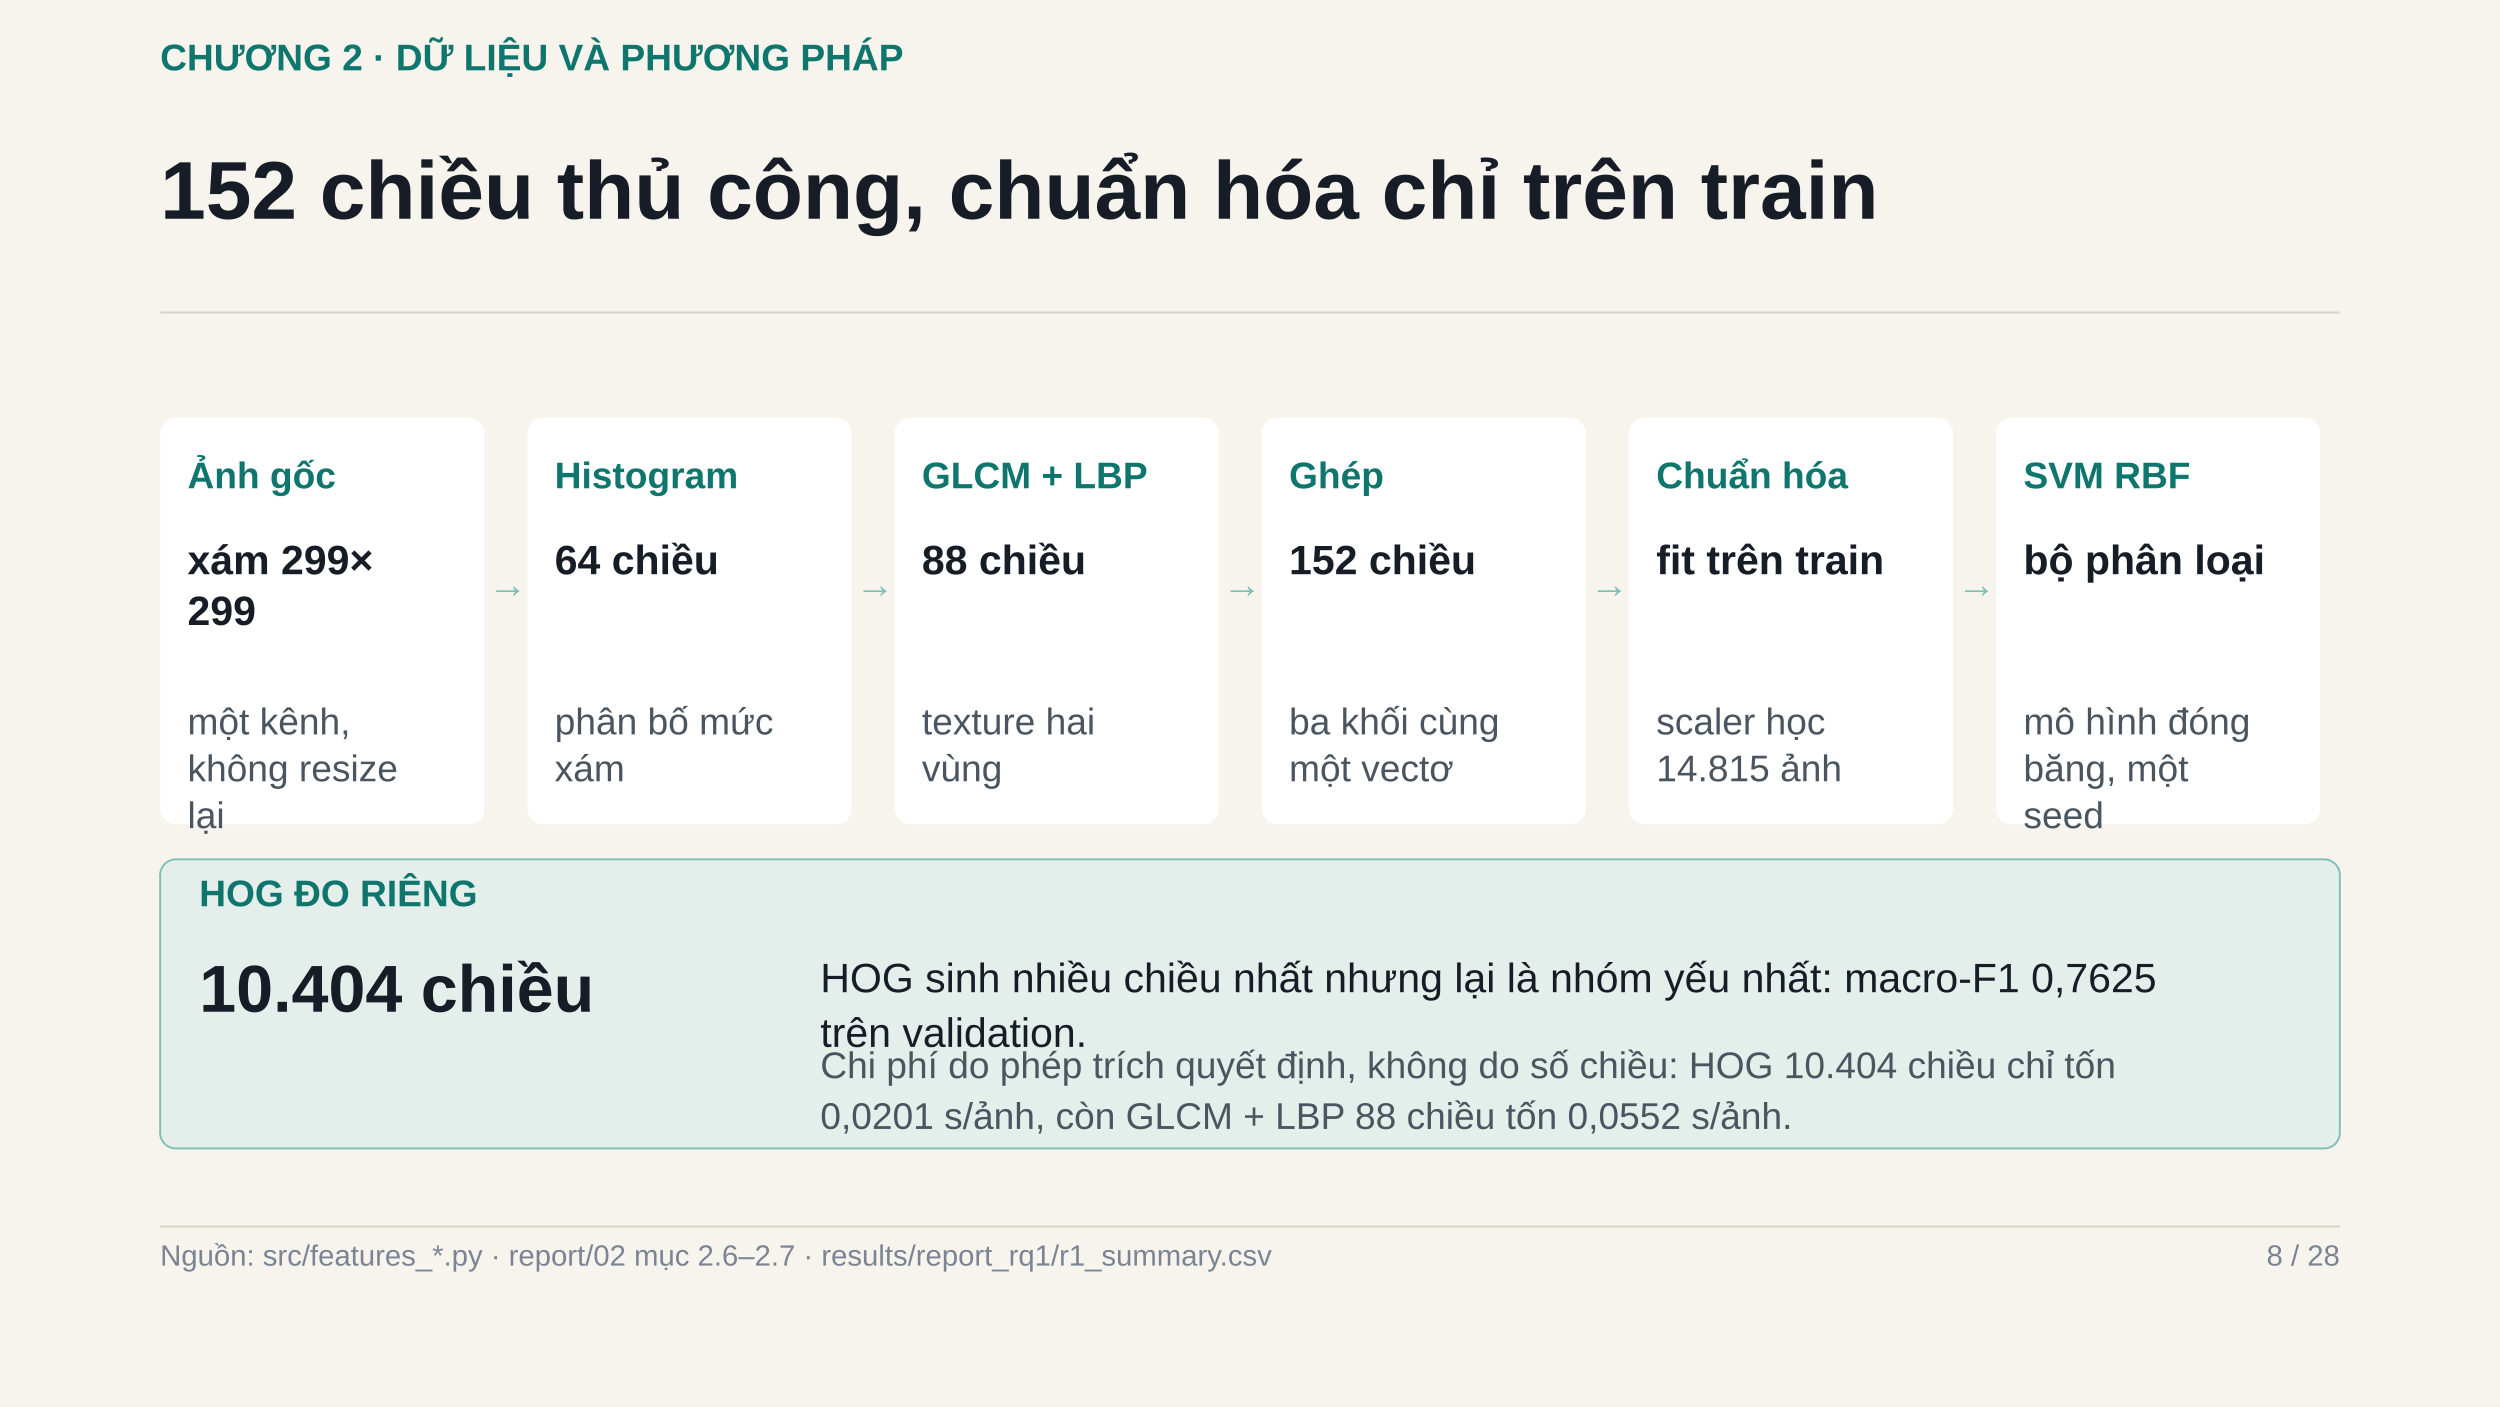
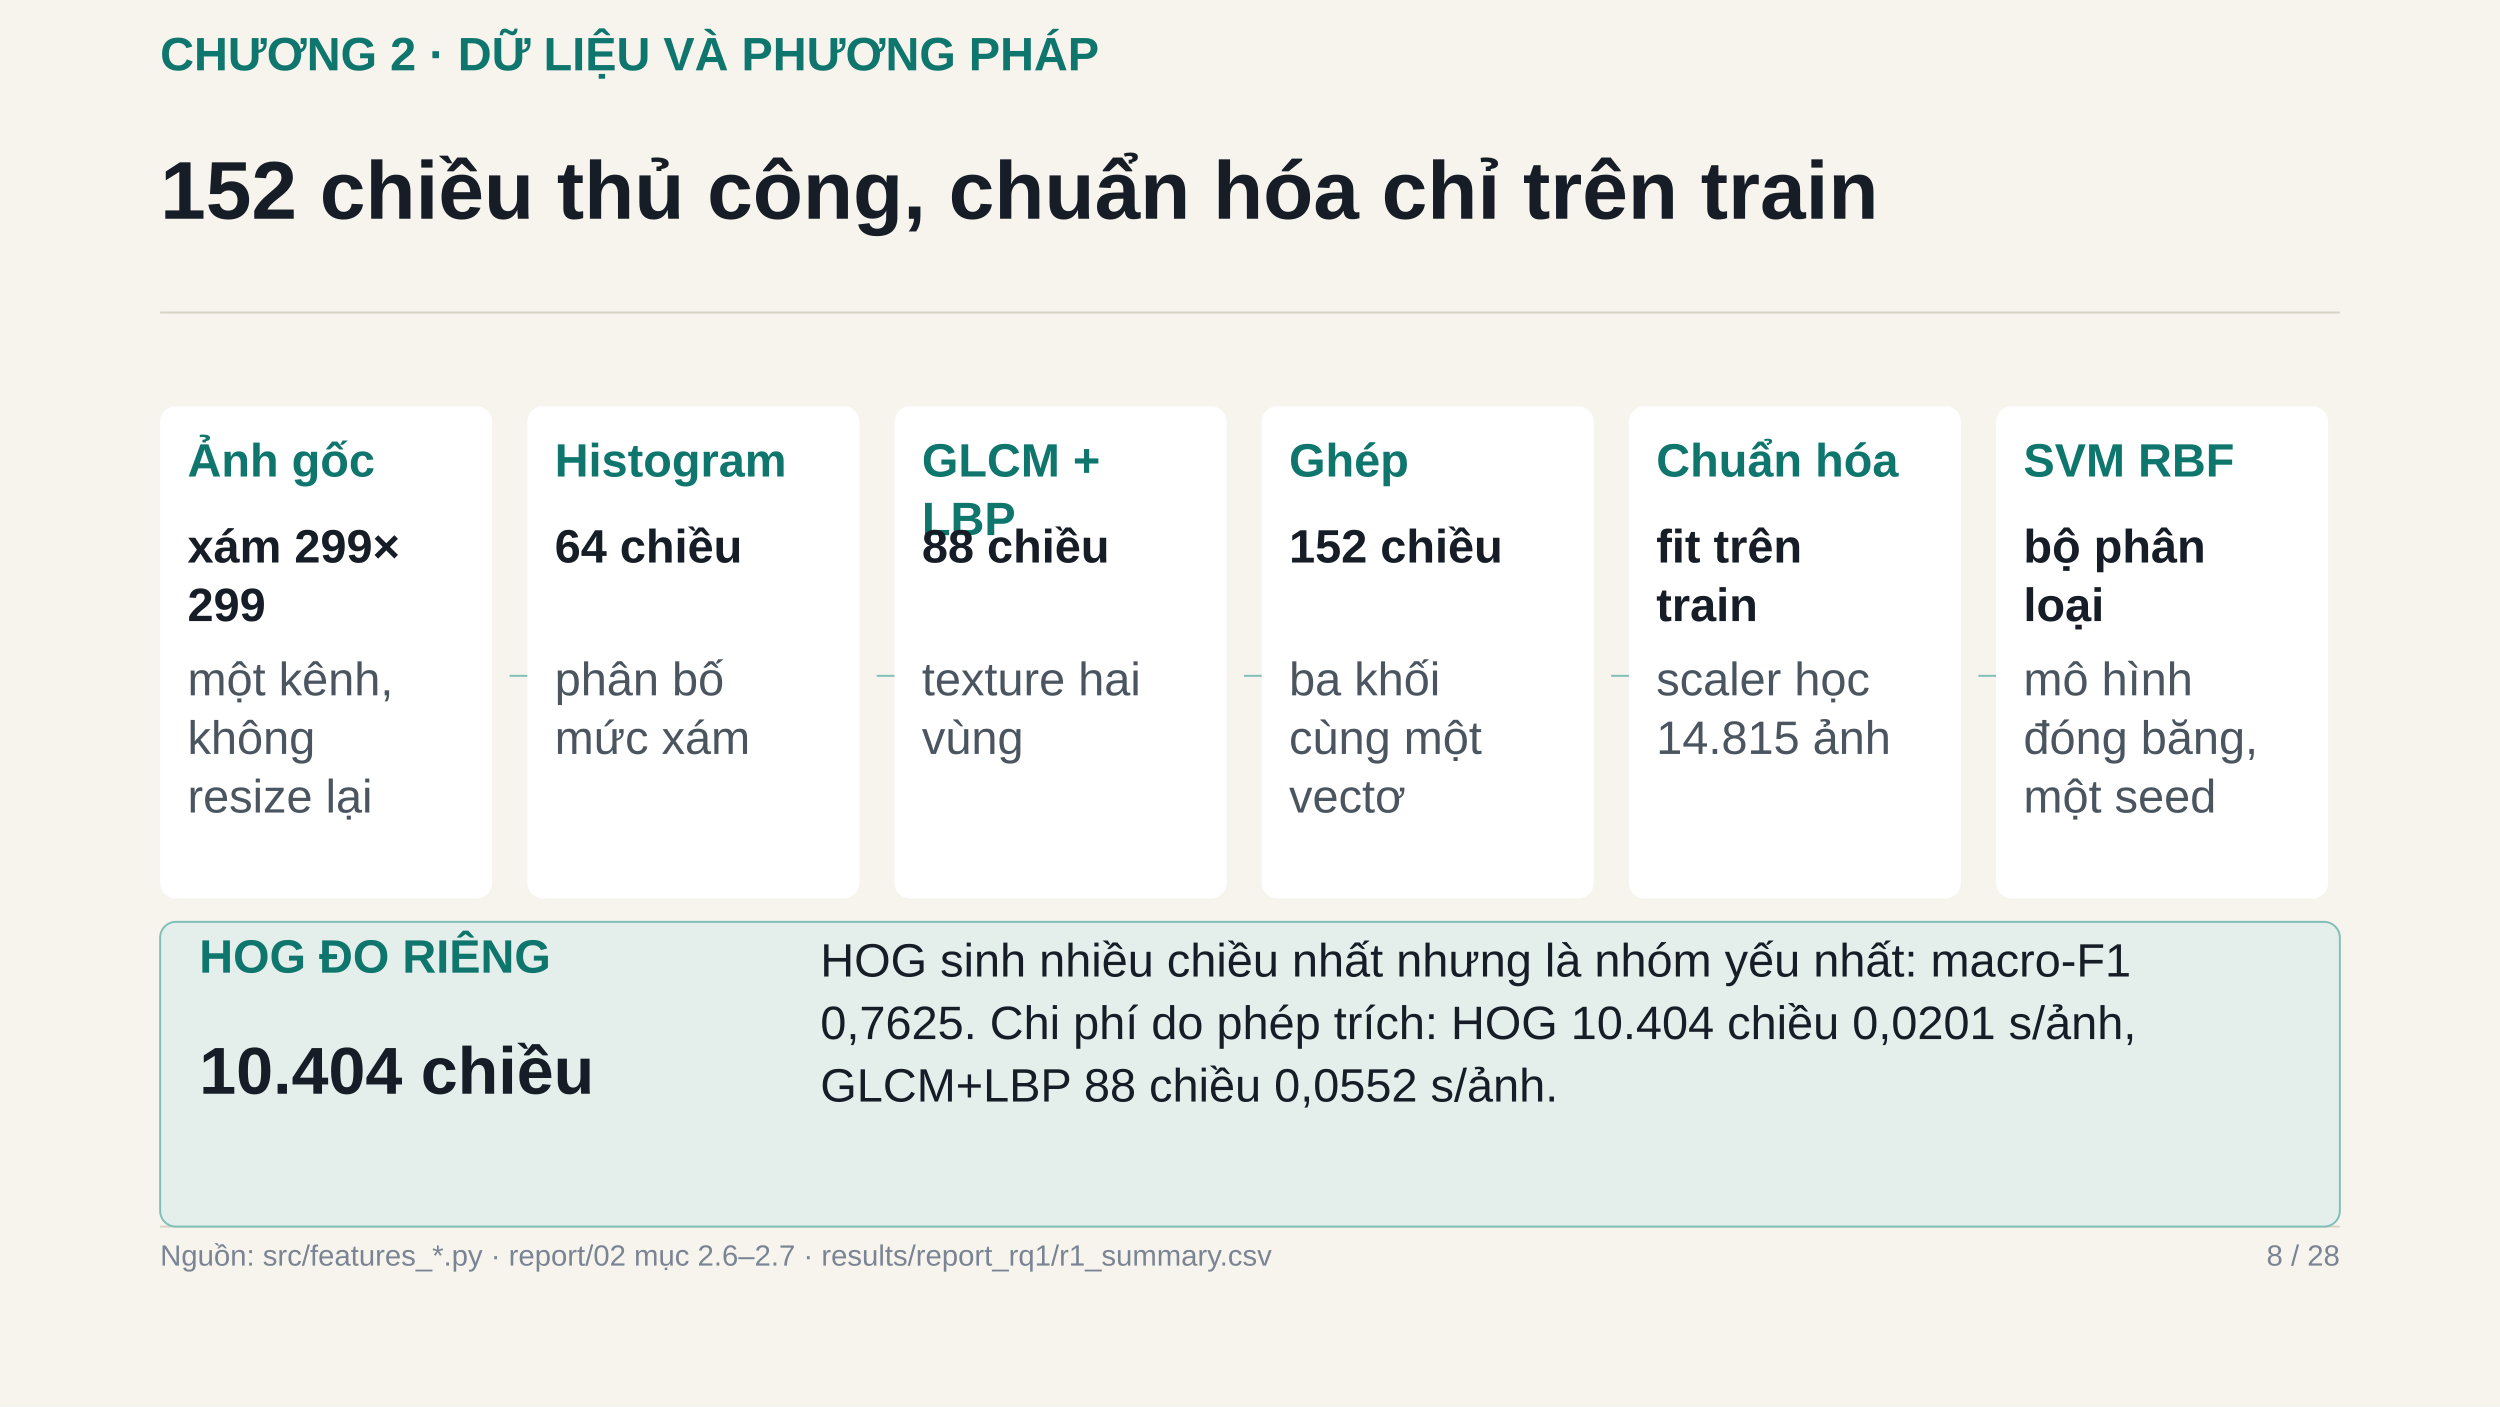
<svg xmlns="http://www.w3.org/2000/svg" width="1280" height="720" viewBox="0 0 1280 720" lang="vi-VN" font-family="Segoe UI, Arial, sans-serif" data-pptx-master="cxr_content_master" data-pptx-master-name="Nội dung CXR" data-pptx-layout="title_content" data-pptx-layout-name="Tiêu đề và nội dung">
  <rect id="master-background" x="0" y="0" width="1280" height="720" fill="#F7F4EE" data-pptx-layer="master" data-pptx-editable="false" />
  <line id="master-header-rule" x1="82" y1="160" x2="1198" y2="160" stroke="#D8D2C4" stroke-width="1" data-pptx-layer="master" data-pptx-editable="false" />
  <line id="master-footer-rule" x1="82" y1="628" x2="1198" y2="628" stroke="#D8D2C4" stroke-width="1" data-pptx-layer="master" data-pptx-editable="false" />
-   <g id="08-kicker" data-pptx-bounds="82 19 409 24">
-     <text id="08-kicker-text" x="82" y="36" font-size="19" fill="#0F766E" font-weight="700">
-       <tspan x="82" y="36" fill="#0F766E" font-size="19">CHƯƠNG 2 · DỮ LIỆU VÀ PHƯƠNG PHÁP</tspan>
+   <g id="08-kicker" data-pptx-bounds="82 14 516 31">
+     <text id="08-kicker-text" x="82" y="36" font-size="24" fill="#0F766E" font-weight="700">
+       <tspan x="82" y="36" fill="#0F766E" font-size="24">CHƯƠNG 2 · DỮ LIỆU VÀ PHƯƠNG PHÁP</tspan>
    </text>
  </g>
  <g id="title-slot" data-pptx-placeholder="title" data-pptx-idx="0" data-pptx-bounds="82 57 1116 97">
    <text id="08-title-slot-carrier" x="82" y="112" font-size="42" fill="#161D26" data-pptx-carrier="true" font-weight="700">
      <tspan x="82">152 chiều thủ công, chuẩn hóa chỉ trên train</tspan>
    </text>
  </g>
-   <g id="08-st0" data-pptx-bounds="82 214 166 208">
-     <rect id="08-st0-card" x="82" y="214" width="166" height="208" fill="#FFFFFF" rx="8" />
-     <g id="08-st0-name" data-pptx-bounds="96 233 81 24">
-       <text id="08-st0-name-text" x="96" y="250" font-size="19" fill="#0F766E" font-weight="700">
-         <tspan x="96" y="250" fill="#0F766E" font-size="19">Ảnh gốc</tspan>
+   <g id="08-st0" data-pptx-bounds="82 208 170 252">
+     <rect id="08-st0-card" x="82" y="208" width="170" height="252" fill="#FFFFFF" rx="8" />
+     <g id="08-st0-name" data-pptx-bounds="96 222 102 31">
+       <text id="08-st0-name-text" x="96" y="244" font-size="24" fill="#0F766E" font-weight="700">
+         <tspan x="96" y="244" fill="#0F766E" font-size="24">Ảnh gốc</tspan>
      </text>
    </g>
-     <g id="08-st0-val" data-pptx-bounds="96 275 140 53">
-       <text id="08-st0-val-text" x="96" y="294" font-size="21" fill="#161D26" font-weight="700">
-         <tspan x="96" y="294" fill="#161D26" font-size="21">xám 299×</tspan>
-         <tspan x="96" y="320" fill="#161D26" font-size="21">299</tspan>
+     <g id="08-st0-val" data-pptx-bounds="96 266 144 61">
+       <text id="08-st0-val-text" x="96" y="288" font-size="24" fill="#161D26" font-weight="700">
+         <tspan x="96" y="288" fill="#161D26" font-size="24">xám 299×</tspan>
+         <tspan x="96" y="318" fill="#161D26" font-size="24">299</tspan>
      </text>
    </g>
-     <g id="08-st0-note" data-pptx-bounds="96 359 140 72">
-       <text id="08-st0-note-text" x="96" y="376" font-size="19" fill="#4A5560">
-         <tspan x="96" y="376" fill="#4A5560" font-size="19">một kênh,</tspan>
-         <tspan x="96" y="400" fill="#4A5560" font-size="19">không resize</tspan>
-         <tspan x="96" y="424" fill="#4A5560" font-size="19">lại</tspan>
+     <g id="08-st0-note" data-pptx-bounds="96 334 144 91">
+       <text id="08-st0-note-text" x="96" y="356" font-size="24" fill="#4A5560">
+         <tspan x="96" y="356" fill="#4A5560" font-size="24">một kênh,</tspan>
+         <tspan x="96" y="386" fill="#4A5560" font-size="24">không</tspan>
+         <tspan x="96" y="416" fill="#4A5560" font-size="24">resize lại</tspan>
      </text>
    </g>
  </g>
-   <g id="08-st0-arrow" data-pptx-bounds="250 288 13 26">
-     <text id="08-st0-arrow-text" x="250" y="306" font-size="20" fill="#7FBFB6">
-       <tspan x="250" y="306" fill="#7FBFB6" font-size="20">→</tspan>
+   <g id="08-st0-arrow" data-pptx-bounds="256 328 15 31">
+     <text id="08-st0-arrow-text" x="256" y="350" font-size="24" fill="#7FBFB6">
+       <tspan x="256" y="350" fill="#7FBFB6" font-size="24">→</tspan>
    </text>
  </g>
-   <g id="08-st1" data-pptx-bounds="270 214 166 208">
-     <rect id="08-st1-card" x="270" y="214" width="166" height="208" fill="#FFFFFF" rx="8" />
-     <g id="08-st1-name" data-pptx-bounds="284 233 102 24">
-       <text id="08-st1-name-text" x="284" y="250" font-size="19" fill="#0F766E" font-weight="700">
-         <tspan x="284" y="250" fill="#0F766E" font-size="19">Histogram</tspan>
+   <g id="08-st1" data-pptx-bounds="270 208 170 252">
+     <rect id="08-st1-card" x="270" y="208" width="170" height="252" fill="#FFFFFF" rx="8" />
+     <g id="08-st1-name" data-pptx-bounds="284 222 129 31">
+       <text id="08-st1-name-text" x="284" y="244" font-size="24" fill="#0F766E" font-weight="700">
+         <tspan x="284" y="244" fill="#0F766E" font-size="24">Histogram</tspan>
      </text>
    </g>
-     <g id="08-st1-val" data-pptx-bounds="284 275 89 27">
-       <text id="08-st1-val-text" x="284" y="294" font-size="21" fill="#161D26" font-weight="700">
-         <tspan x="284" y="294" fill="#161D26" font-size="21">64 chiều</tspan>
+     <g id="08-st1-val" data-pptx-bounds="284 266 102 31">
+       <text id="08-st1-val-text" x="284" y="288" font-size="24" fill="#161D26" font-weight="700">
+         <tspan x="284" y="288" fill="#161D26" font-size="24">64 chiều</tspan>
      </text>
    </g>
-     <g id="08-st1-note" data-pptx-bounds="284 359 140 48">
-       <text id="08-st1-note-text" x="284" y="376" font-size="19" fill="#4A5560">
-         <tspan x="284" y="376" fill="#4A5560" font-size="19">phân bố mức</tspan>
-         <tspan x="284" y="400" fill="#4A5560" font-size="19">xám</tspan>
+     <g id="08-st1-note" data-pptx-bounds="284 334 144 61">
+       <text id="08-st1-note-text" x="284" y="356" font-size="24" fill="#4A5560">
+         <tspan x="284" y="356" fill="#4A5560" font-size="24">phân bố</tspan>
+         <tspan x="284" y="386" fill="#4A5560" font-size="24">mức xám</tspan>
      </text>
    </g>
  </g>
-   <g id="08-st1-arrow" data-pptx-bounds="438 288 13 26">
-     <text id="08-st1-arrow-text" x="438" y="306" font-size="20" fill="#7FBFB6">
-       <tspan x="438" y="306" fill="#7FBFB6" font-size="20">→</tspan>
+   <g id="08-st1-arrow" data-pptx-bounds="444 328 15 31">
+     <text id="08-st1-arrow-text" x="444" y="350" font-size="24" fill="#7FBFB6">
+       <tspan x="444" y="350" fill="#7FBFB6" font-size="24">→</tspan>
    </text>
  </g>
-   <g id="08-st2" data-pptx-bounds="458 214 166 208">
-     <rect id="08-st2-card" x="458" y="214" width="166" height="208" fill="#FFFFFF" rx="8" />
-     <g id="08-st2-name" data-pptx-bounds="472 233 126 24">
-       <text id="08-st2-name-text" x="472" y="250" font-size="19" fill="#0F766E" font-weight="700">
-         <tspan x="472" y="250" fill="#0F766E" font-size="19">GLCM + LBP</tspan>
+   <g id="08-st2" data-pptx-bounds="458 208 170 252">
+     <rect id="08-st2-card" x="458" y="208" width="170" height="252" fill="#FFFFFF" rx="8" />
+     <g id="08-st2-name" data-pptx-bounds="472 222 144 61">
+       <text id="08-st2-name-text" x="472" y="244" font-size="24" fill="#0F766E" font-weight="700">
+         <tspan x="472" y="244" fill="#0F766E" font-size="24">GLCM +</tspan>
+         <tspan x="472" y="274" fill="#0F766E" font-size="24">LBP</tspan>
      </text>
    </g>
-     <g id="08-st2-val" data-pptx-bounds="472 275 89 27">
-       <text id="08-st2-val-text" x="472" y="294" font-size="21" fill="#161D26" font-weight="700">
-         <tspan x="472" y="294" fill="#161D26" font-size="21">88 chiều</tspan>
+     <g id="08-st2-val" data-pptx-bounds="472 266 102 31">
+       <text id="08-st2-val-text" x="472" y="288" font-size="24" fill="#161D26" font-weight="700">
+         <tspan x="472" y="288" fill="#161D26" font-size="24">88 chiều</tspan>
      </text>
    </g>
-     <g id="08-st2-note" data-pptx-bounds="472 359 140 48">
-       <text id="08-st2-note-text" x="472" y="376" font-size="19" fill="#4A5560">
-         <tspan x="472" y="376" fill="#4A5560" font-size="19">texture hai</tspan>
-         <tspan x="472" y="400" fill="#4A5560" font-size="19">vùng</tspan>
+     <g id="08-st2-note" data-pptx-bounds="472 334 144 61">
+       <text id="08-st2-note-text" x="472" y="356" font-size="24" fill="#4A5560">
+         <tspan x="472" y="356" fill="#4A5560" font-size="24">texture hai</tspan>
+         <tspan x="472" y="386" fill="#4A5560" font-size="24">vùng</tspan>
      </text>
    </g>
  </g>
-   <g id="08-st2-arrow" data-pptx-bounds="626 288 13 26">
-     <text id="08-st2-arrow-text" x="626" y="306" font-size="20" fill="#7FBFB6">
-       <tspan x="626" y="306" fill="#7FBFB6" font-size="20">→</tspan>
+   <g id="08-st2-arrow" data-pptx-bounds="632 328 15 31">
+     <text id="08-st2-arrow-text" x="632" y="350" font-size="24" fill="#7FBFB6">
+       <tspan x="632" y="350" fill="#7FBFB6" font-size="24">→</tspan>
    </text>
  </g>
-   <g id="08-st3" data-pptx-bounds="646 214 166 208">
-     <rect id="08-st3-card" x="646" y="214" width="166" height="208" fill="#FFFFFF" rx="8" />
-     <g id="08-st3-name" data-pptx-bounds="660 233 52 24">
-       <text id="08-st3-name-text" x="660" y="250" font-size="19" fill="#0F766E" font-weight="700">
-         <tspan x="660" y="250" fill="#0F766E" font-size="19">Ghép</tspan>
+   <g id="08-st3" data-pptx-bounds="646 208 170 252">
+     <rect id="08-st3-card" x="646" y="208" width="170" height="252" fill="#FFFFFF" rx="8" />
+     <g id="08-st3-name" data-pptx-bounds="660 222 65 31">
+       <text id="08-st3-name-text" x="660" y="244" font-size="24" fill="#0F766E" font-weight="700">
+         <tspan x="660" y="244" fill="#0F766E" font-size="24">Ghép</tspan>
      </text>
    </g>
-     <g id="08-st3-val" data-pptx-bounds="660 275 102 27">
-       <text id="08-st3-val-text" x="660" y="294" font-size="21" fill="#161D26" font-weight="700">
-         <tspan x="660" y="294" fill="#161D26" font-size="21">152 chiều</tspan>
+     <g id="08-st3-val" data-pptx-bounds="660 266 116 31">
+       <text id="08-st3-val-text" x="660" y="288" font-size="24" fill="#161D26" font-weight="700">
+         <tspan x="660" y="288" fill="#161D26" font-size="24">152 chiều</tspan>
      </text>
    </g>
-     <g id="08-st3-note" data-pptx-bounds="660 359 140 48">
-       <text id="08-st3-note-text" x="660" y="376" font-size="19" fill="#4A5560">
-         <tspan x="660" y="376" fill="#4A5560" font-size="19">ba khối cùng</tspan>
-         <tspan x="660" y="400" fill="#4A5560" font-size="19">một vectơ</tspan>
+     <g id="08-st3-note" data-pptx-bounds="660 334 144 91">
+       <text id="08-st3-note-text" x="660" y="356" font-size="24" fill="#4A5560">
+         <tspan x="660" y="356" fill="#4A5560" font-size="24">ba khối</tspan>
+         <tspan x="660" y="386" fill="#4A5560" font-size="24">cùng một</tspan>
+         <tspan x="660" y="416" fill="#4A5560" font-size="24">vectơ</tspan>
      </text>
    </g>
  </g>
-   <g id="08-st3-arrow" data-pptx-bounds="814 288 13 26">
-     <text id="08-st3-arrow-text" x="814" y="306" font-size="20" fill="#7FBFB6">
-       <tspan x="814" y="306" fill="#7FBFB6" font-size="20">→</tspan>
+   <g id="08-st3-arrow" data-pptx-bounds="820 328 15 31">
+     <text id="08-st3-arrow-text" x="820" y="350" font-size="24" fill="#7FBFB6">
+       <tspan x="820" y="350" fill="#7FBFB6" font-size="24">→</tspan>
    </text>
  </g>
-   <g id="08-st4" data-pptx-bounds="834 214 166 208">
-     <rect id="08-st4-card" x="834" y="214" width="166" height="208" fill="#FFFFFF" rx="8" />
-     <g id="08-st4-name" data-pptx-bounds="848 233 103 24">
-       <text id="08-st4-name-text" x="848" y="250" font-size="19" fill="#0F766E" font-weight="700">
-         <tspan x="848" y="250" fill="#0F766E" font-size="19">Chuẩn hóa</tspan>
+   <g id="08-st4" data-pptx-bounds="834 208 170 252">
+     <rect id="08-st4-card" x="834" y="208" width="170" height="252" fill="#FFFFFF" rx="8" />
+     <g id="08-st4-name" data-pptx-bounds="848 222 130 31">
+       <text id="08-st4-name-text" x="848" y="244" font-size="24" fill="#0F766E" font-weight="700">
+         <tspan x="848" y="244" fill="#0F766E" font-size="24">Chuẩn hóa</tspan>
      </text>
    </g>
-     <g id="08-st4-val" data-pptx-bounds="848 275 129 27">
-       <text id="08-st4-val-text" x="848" y="294" font-size="21" fill="#161D26" font-weight="700">
-         <tspan x="848" y="294" fill="#161D26" font-size="21">fit trên train</tspan>
+     <g id="08-st4-val" data-pptx-bounds="848 266 144 61">
+       <text id="08-st4-val-text" x="848" y="288" font-size="24" fill="#161D26" font-weight="700">
+         <tspan x="848" y="288" fill="#161D26" font-size="24">fit trên</tspan>
+         <tspan x="848" y="318" fill="#161D26" font-size="24">train</tspan>
      </text>
    </g>
-     <g id="08-st4-note" data-pptx-bounds="848 359 140 48">
-       <text id="08-st4-note-text" x="848" y="376" font-size="19" fill="#4A5560">
-         <tspan x="848" y="376" fill="#4A5560" font-size="19">scaler học</tspan>
-         <tspan x="848" y="400" fill="#4A5560" font-size="19">14.815 ảnh</tspan>
+     <g id="08-st4-note" data-pptx-bounds="848 334 144 61">
+       <text id="08-st4-note-text" x="848" y="356" font-size="24" fill="#4A5560">
+         <tspan x="848" y="356" fill="#4A5560" font-size="24">scaler học</tspan>
+         <tspan x="848" y="386" fill="#4A5560" font-size="24">14.815 ảnh</tspan>
      </text>
    </g>
  </g>
-   <g id="08-st4-arrow" data-pptx-bounds="1002 288 13 26">
-     <text id="08-st4-arrow-text" x="1002" y="306" font-size="20" fill="#7FBFB6">
-       <tspan x="1002" y="306" fill="#7FBFB6" font-size="20">→</tspan>
+   <g id="08-st4-arrow" data-pptx-bounds="1008 328 15 31">
+     <text id="08-st4-arrow-text" x="1008" y="350" font-size="24" fill="#7FBFB6">
+       <tspan x="1008" y="350" fill="#7FBFB6" font-size="24">→</tspan>
    </text>
  </g>
-   <g id="08-st5" data-pptx-bounds="1022 214 166 208">
-     <rect id="08-st5-card" x="1022" y="214" width="166" height="208" fill="#FFFFFF" rx="8" />
-     <g id="08-st5-name" data-pptx-bounds="1036 233 93 24">
-       <text id="08-st5-name-text" x="1036" y="250" font-size="19" fill="#0F766E" font-weight="700">
-         <tspan x="1036" y="250" fill="#0F766E" font-size="19">SVM RBF</tspan>
+   <g id="08-st5" data-pptx-bounds="1022 208 170 252">
+     <rect id="08-st5-card" x="1022" y="208" width="170" height="252" fill="#FFFFFF" rx="8" />
+     <g id="08-st5-name" data-pptx-bounds="1036 222 116 31">
+       <text id="08-st5-name-text" x="1036" y="244" font-size="24" fill="#0F766E" font-weight="700">
+         <tspan x="1036" y="244" fill="#0F766E" font-size="24">SVM RBF</tspan>
      </text>
    </g>
-     <g id="08-st5-val" data-pptx-bounds="1036 275 132 27">
-       <text id="08-st5-val-text" x="1036" y="294" font-size="21" fill="#161D26" font-weight="700">
-         <tspan x="1036" y="294" fill="#161D26" font-size="21">bộ phân loại</tspan>
+     <g id="08-st5-val" data-pptx-bounds="1036 266 144 61">
+       <text id="08-st5-val-text" x="1036" y="288" font-size="24" fill="#161D26" font-weight="700">
+         <tspan x="1036" y="288" fill="#161D26" font-size="24">bộ phân</tspan>
+         <tspan x="1036" y="318" fill="#161D26" font-size="24">loại</tspan>
      </text>
    </g>
-     <g id="08-st5-note" data-pptx-bounds="1036 359 140 72">
-       <text id="08-st5-note-text" x="1036" y="376" font-size="19" fill="#4A5560">
-         <tspan x="1036" y="376" fill="#4A5560" font-size="19">mô hình đóng</tspan>
-         <tspan x="1036" y="400" fill="#4A5560" font-size="19">băng, một</tspan>
-         <tspan x="1036" y="424" fill="#4A5560" font-size="19">seed</tspan>
+     <g id="08-st5-note" data-pptx-bounds="1036 334 144 91">
+       <text id="08-st5-note-text" x="1036" y="356" font-size="24" fill="#4A5560">
+         <tspan x="1036" y="356" fill="#4A5560" font-size="24">mô hình</tspan>
+         <tspan x="1036" y="386" fill="#4A5560" font-size="24">đóng băng,</tspan>
+         <tspan x="1036" y="416" fill="#4A5560" font-size="24">một seed</tspan>
      </text>
    </g>
  </g>
-   <g id="08-hog-band" data-pptx-bounds="82 440 1116 148">
-     <rect id="08-hog-band-card" x="82" y="440" width="1116" height="148" fill="#E4EFEC" rx="8" stroke="#7FBFB6" stroke-width="1" />
-     <g id="08-hog-tag" data-pptx-bounds="102 447 157 24">
-       <text id="08-hog-tag-text" x="102" y="464" font-size="19" fill="#0F766E" font-weight="700">
-         <tspan x="102" y="464" fill="#0F766E" font-size="19">HOG ĐO RIÊNG</tspan>
+   <g id="08-hog-band" data-pptx-bounds="82 472 1116 156">
+     <rect id="08-hog-band-card" x="82" y="472" width="1116" height="156" fill="#E4EFEC" rx="8" stroke="#7FBFB6" stroke-width="1" />
+     <g id="08-hog-tag" data-pptx-bounds="102 476 197 31">
+       <text id="08-hog-tag-text" x="102" y="498" font-size="24" fill="#0F766E" font-weight="700">
+         <tspan x="102" y="498" fill="#0F766E" font-size="24">HOG ĐO RIÊNG</tspan>
      </text>
    </g>
-     <g id="08-hog-num" data-pptx-bounds="102 488 215 44">
-       <text id="08-hog-num-text" x="102" y="518" font-size="34" fill="#161D26" font-weight="700">
-         <tspan x="102" y="518" fill="#161D26" font-size="34">10.404 chiều</tspan>
+     <g id="08-hog-num" data-pptx-bounds="102 530 215 44">
+       <text id="08-hog-num-text" x="102" y="560" font-size="34" fill="#161D26" font-weight="700">
+         <tspan x="102" y="560" fill="#161D26" font-size="34">10.404 chiều</tspan>
      </text>
    </g>
-     <g id="08-hog-note" data-pptx-bounds="420 489 748 55">
-       <text id="08-hog-note-text" x="420" y="508" font-size="21" fill="#161D26">
-         <tspan x="420" y="508" fill="#161D26" font-size="21">HOG sinh nhiều chiều nhất nhưng lại là nhóm yếu nhất: macro-F1 0,7625</tspan>
-         <tspan x="420" y="536" fill="#161D26" font-size="21">trên validation.</tspan>
-       </text>
-     </g>
-     <g id="08-hog-note2" data-pptx-bounds="420 535 748 50">
-       <text id="08-hog-note2-text" x="420" y="552" font-size="19" fill="#4A5560">
-         <tspan x="420" y="552" fill="#4A5560" font-size="19">Chi phí do phép trích quyết định, không do số chiều: HOG 10.404 chiều chỉ tốn</tspan>
-         <tspan x="420" y="578" fill="#4A5560" font-size="19">0,0201 s/ảnh, còn GLCM + LBP 88 chiều tốn 0,0552 s/ảnh.</tspan>
+     <g id="08-hog-note" data-pptx-bounds="420 478 748 95">
+       <text id="08-hog-note-text" x="420" y="500" font-size="24" fill="#161D26">
+         <tspan x="420" y="500" fill="#161D26" font-size="24">HOG sinh nhiều chiều nhất nhưng là nhóm yếu nhất: macro-F1</tspan>
+         <tspan x="420" y="532" fill="#161D26" font-size="24">0,7625. Chi phí do phép trích: HOG 10.404 chiều 0,0201 s/ảnh,</tspan>
+         <tspan x="420" y="564" fill="#161D26" font-size="24">GLCM+LBP 88 chiều 0,0552 s/ảnh.</tspan>
      </text>
    </g>
  </g>
  <g id="footer-slot" data-pptx-placeholder="footer" data-pptx-idx="1" data-pptx-bounds="82 634 900 24">
    <text id="08-footer-carrier-carrier" x="82" y="648" font-size="15" fill="#7A8493" data-pptx-carrier="true">
      <tspan x="82" y="648" fill="#7A8493" font-size="15">Nguồn: src/features_*.py · report/02 mục 2.6–2.7 · results/report_rq1/r1_summary.csv</tspan>
    </text>
  </g>
  <g id="slide-number-slot" data-pptx-placeholder="slide-number" data-pptx-idx="2" data-pptx-bounds="998 634 200 24">
    <text id="08-page-number-carrier-carrier" x="1198" y="648" font-size="15" fill="#7A8493" text-anchor="end" data-pptx-carrier="true">
      <tspan x="1198" y="648" fill="#7A8493" font-size="15">8 / 28</tspan>
    </text>
  </g>
</svg>
